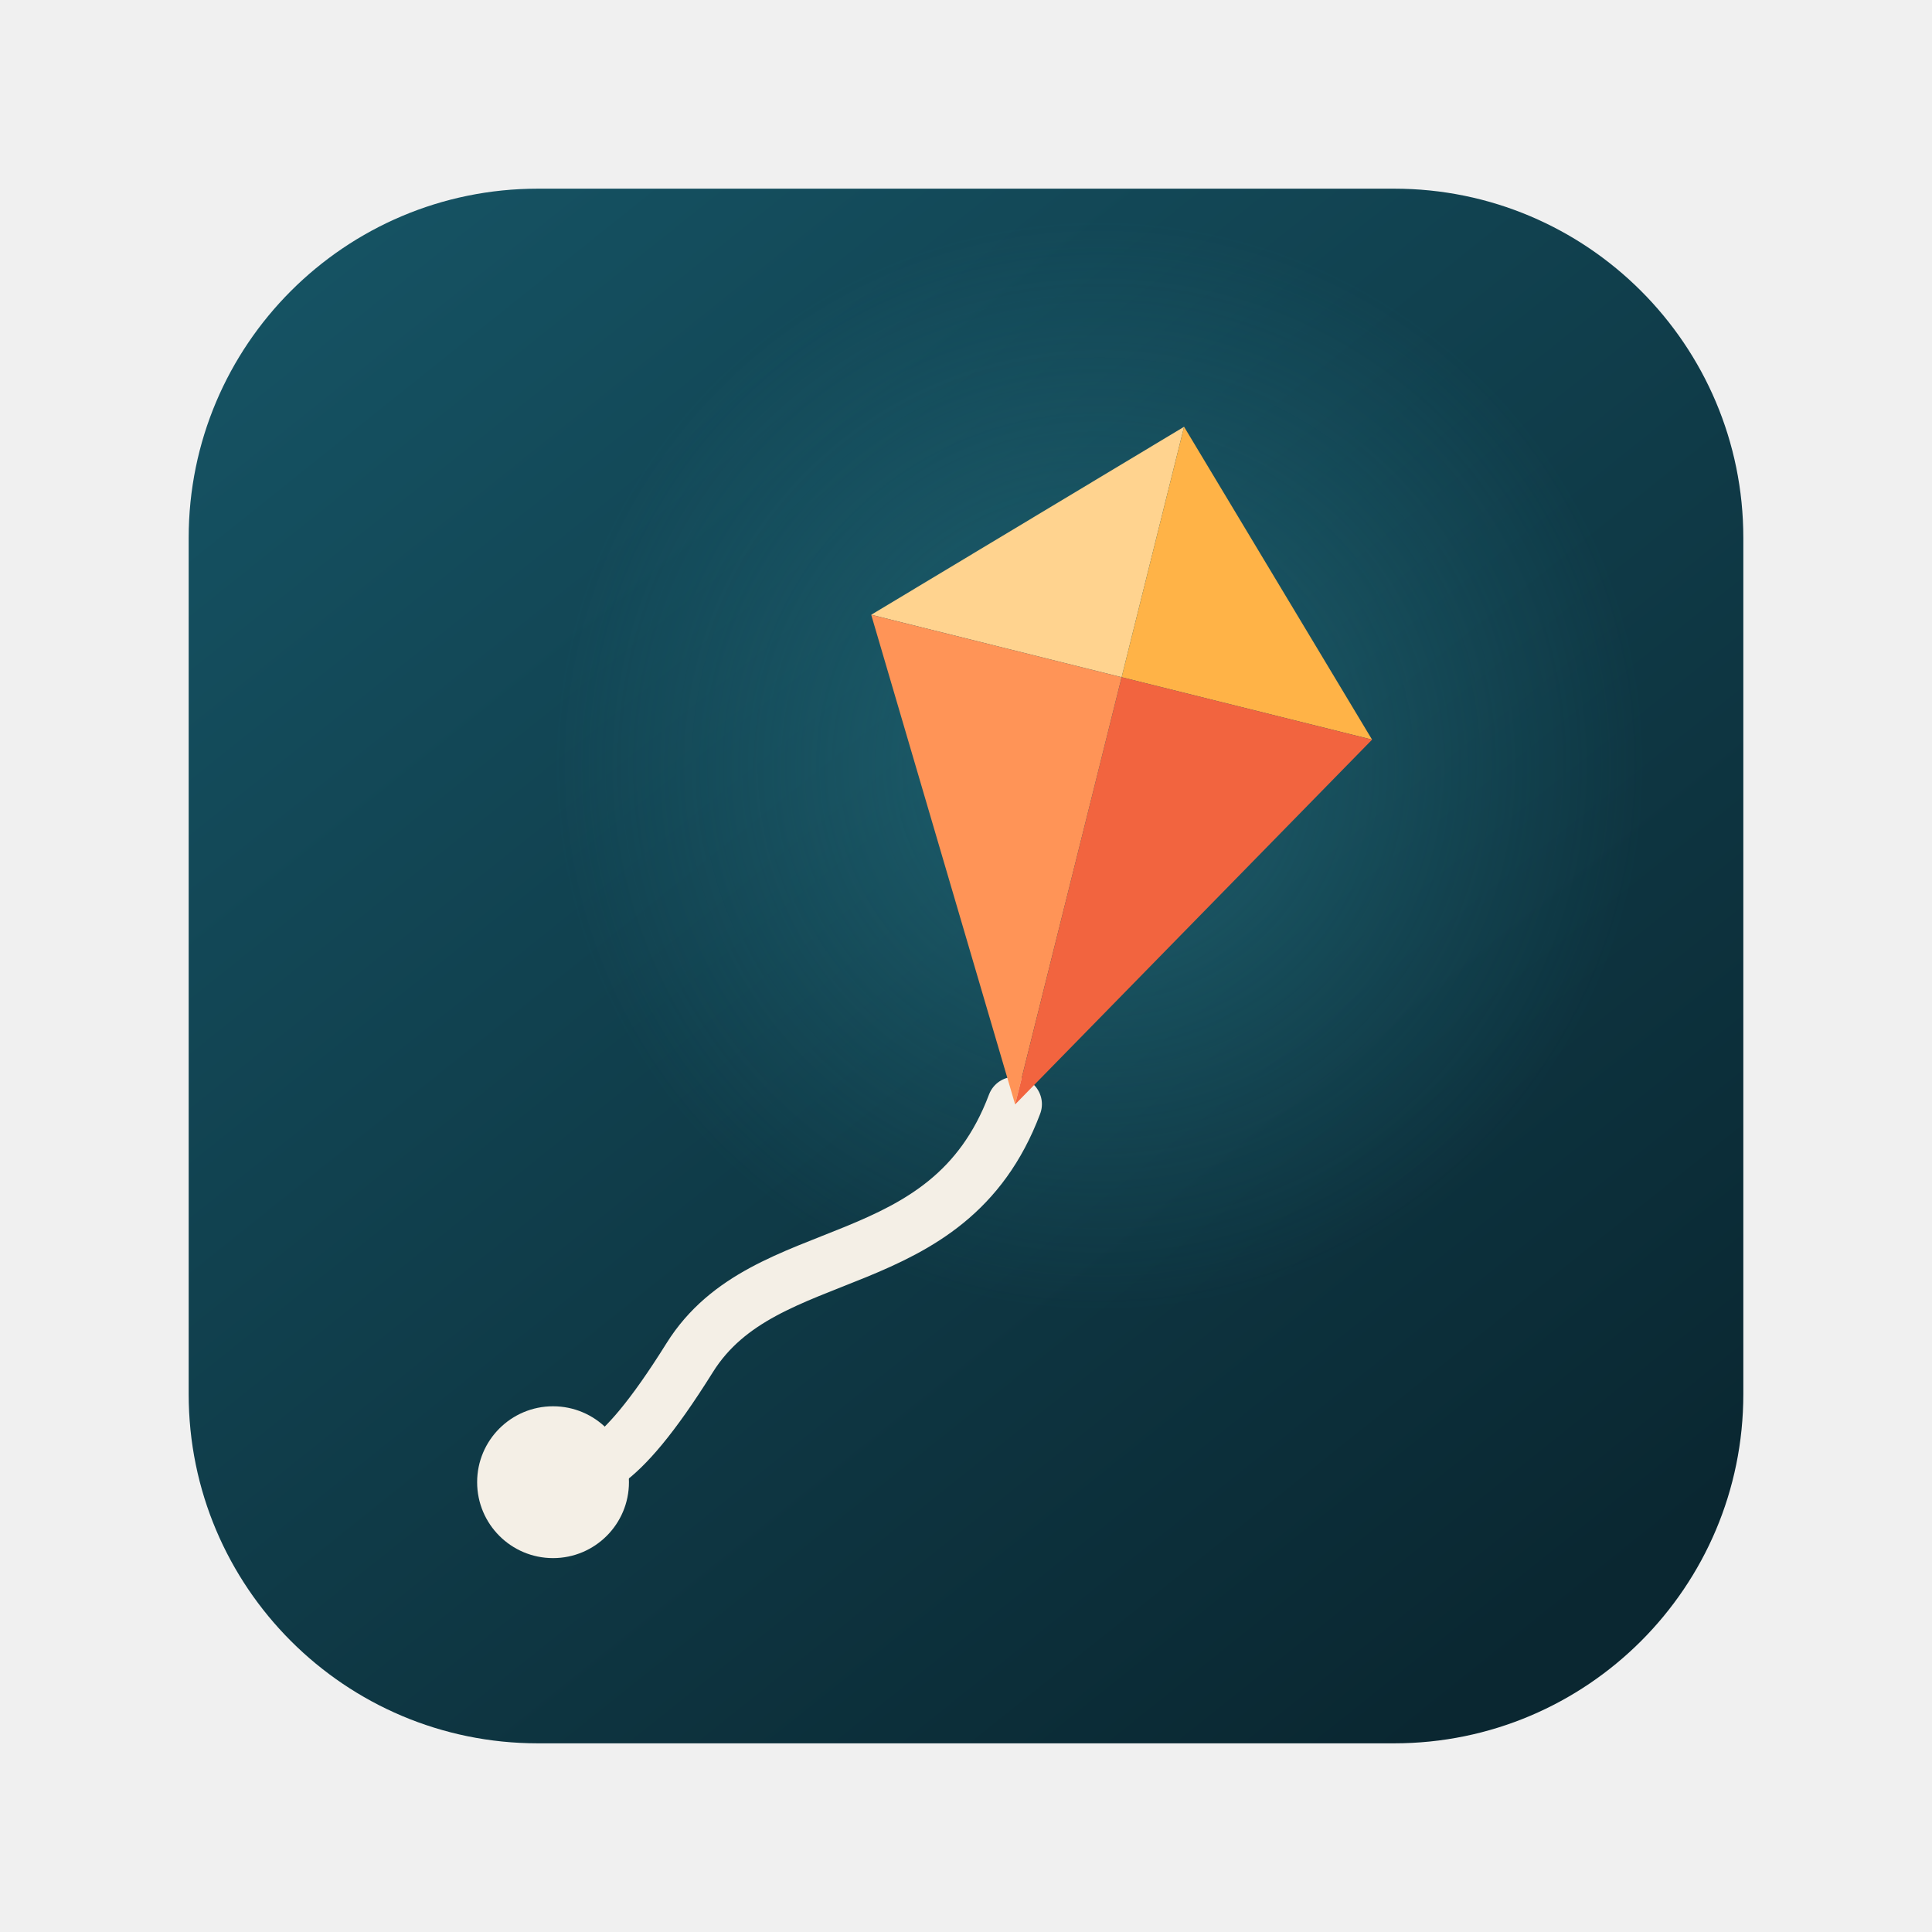
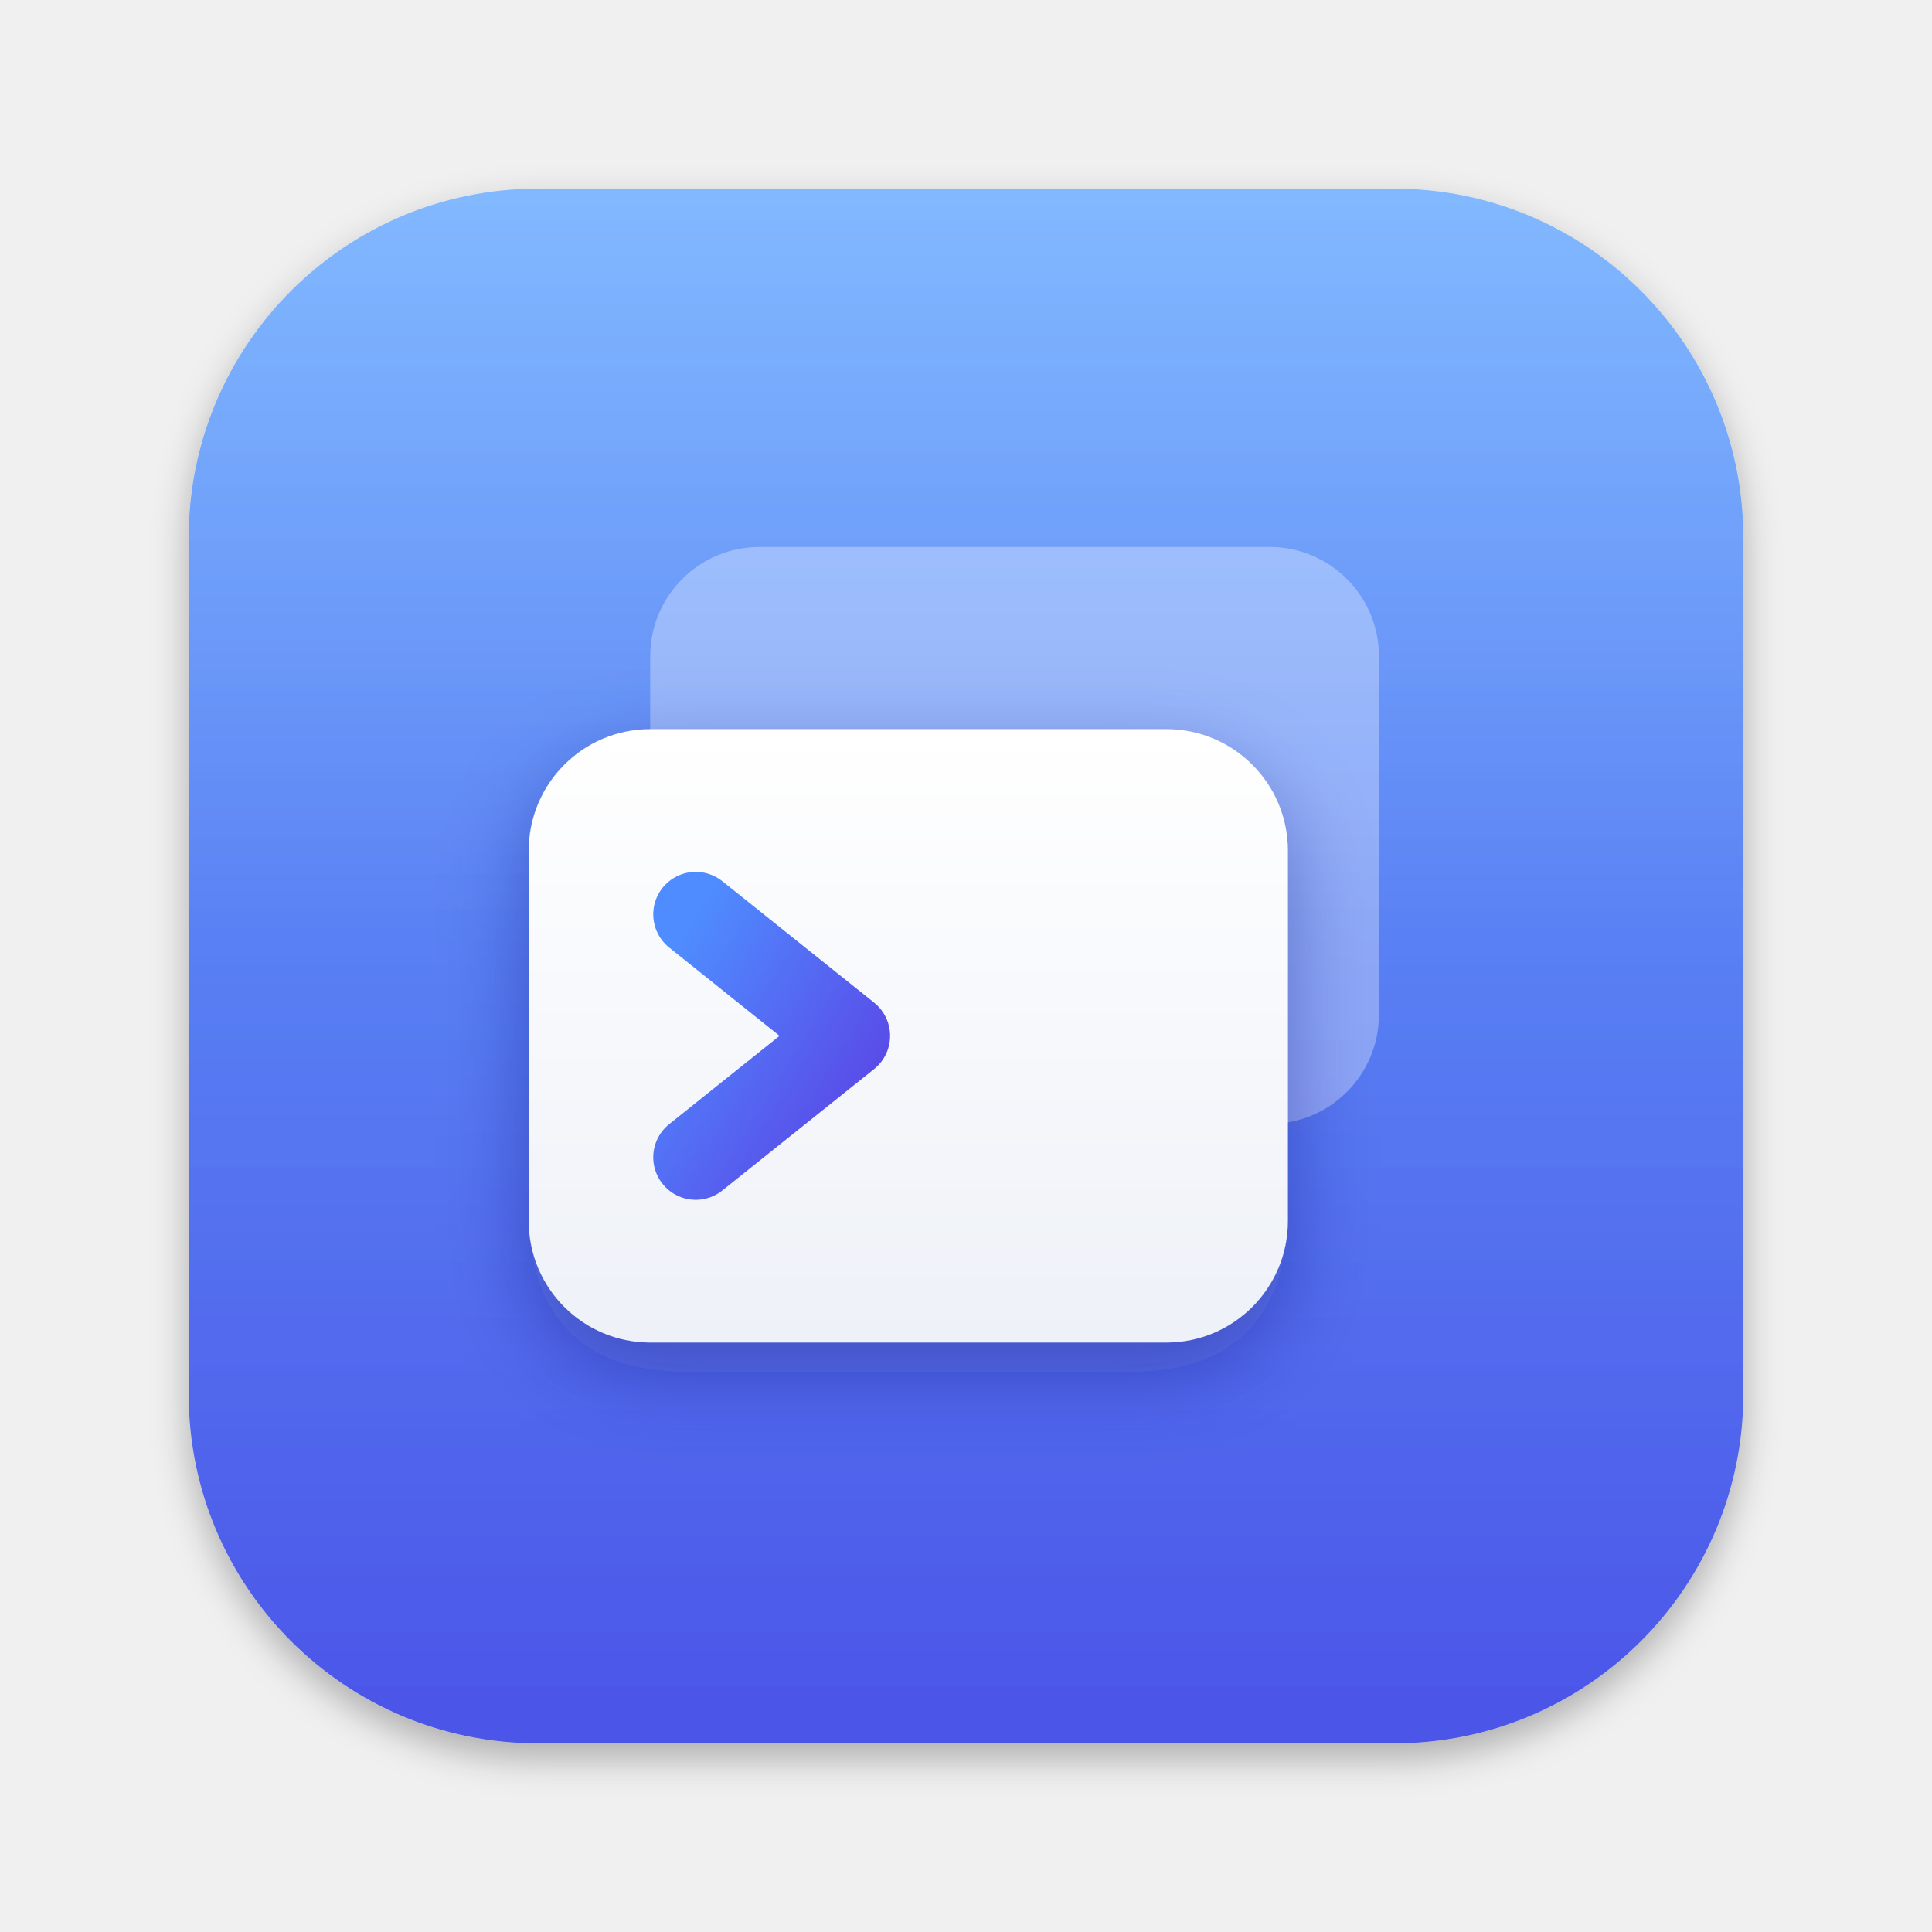
<svg xmlns="http://www.w3.org/2000/svg" viewBox="0 0 1024 1024">
  <defs>
-     <linearGradient id="bg" x1="0" y1="0" x2="0.8" y2="1">
-       <stop offset="0" stop-color="#165566" />
-       <stop offset="1" stop-color="#0a2731" />
+     <linearGradient id="bg" x1="0" y1="0" x2="0" y2="1">
+       <stop offset="0" stop-color="#66a8ff" />
+       <stop offset="1" stop-color="#4b55e8" />
    </linearGradient>
-     <radialGradient id="glow" cx="600" cy="380" r="360" gradientUnits="userSpaceOnUse">
-       <stop offset="0" stop-color="#2a7d8c" stop-opacity="0.55" />
-       <stop offset="1" stop-color="#2a7d8c" stop-opacity="0" />
-     </radialGradient>
+     <linearGradient id="card" x1="0" y1="0" x2="0" y2="1">
+       <stop offset="0" stop-color="#ffffff" />
+       <stop offset="1" stop-color="#eef1f8" />
+     </linearGradient>
+     <linearGradient id="ink" x1="0" y1="0" x2="1" y2="1">
+       <stop offset="0" stop-color="#4f8cff" />
+       <stop offset="1" stop-color="#5a46e6" />
+     </linearGradient>
+     <linearGradient id="sheen" x1="0" y1="0" x2="0" y2="1">
+       <stop offset="0" stop-color="#ffffff" stop-opacity="0.18" />
+       <stop offset="0.5" stop-color="#ffffff" stop-opacity="0" />
+     </linearGradient>
+     <filter id="shadow" x="-20%" y="-20%" width="140%" height="150%">
+       <feDropShadow dx="0" dy="20" stdDeviation="28" flood-color="#1c2470" flood-opacity="0.35" />
+     </filter>
+     <filter id="body-shadow" x="-10%" y="-10%" width="120%" height="125%">
+       <feDropShadow dx="0" dy="10" stdDeviation="12" flood-color="#000000" flood-opacity="0.28" />
+     </filter>
  </defs>
  <g transform="translate(100 100) scale(0.8046875)">
-     <rect width="1024" height="1024" rx="230" fill="url(#bg)" />
-     <rect width="1024" height="1024" rx="230" fill="url(#glow)" />
-     <path d="M544 603 C500 720 380 690 330 770 S262 846 240 852" fill="none" stroke="#f4efe6" stroke-width="36" stroke-linecap="round" />
-     <circle cx="240" cy="852" r="50" fill="#f4efe6" />
-     <g transform="rotate(14 600 380)">
-       <path d="M600 150 L430 320 L600 320 Z" fill="#ffd38f" />
-       <path d="M600 150 L770 320 L600 320 Z" fill="#ffb347" />
-       <path d="M430 320 L600 610 L600 320 Z" fill="#ff9457" />
-       <path d="M770 320 L600 610 L600 320 Z" fill="#f2643f" />
+     <rect width="1024" height="1024" rx="230" fill="url(#bg)" filter="url(#body-shadow)" />
+     <rect width="1024" height="1024" rx="230" fill="url(#sheen)" />
+     <rect x="304" y="236" width="480" height="380" rx="72" fill="#ffffff" fill-opacity="0.32" />
+     <g filter="url(#shadow)">
+       <rect x="224" y="356" width="500" height="404" rx="80" fill="url(#card)" />
    </g>
+     <polyline points="334,478 434,558 334,638" fill="none" stroke="url(#ink)" stroke-width="56" stroke-linecap="round" stroke-linejoin="round" />
+     <line x1="484" y1="638" x2="604" y2="638" stroke="url(#ink)" stroke-width="56" stroke-linecap="round" />
  </g>
</svg>
